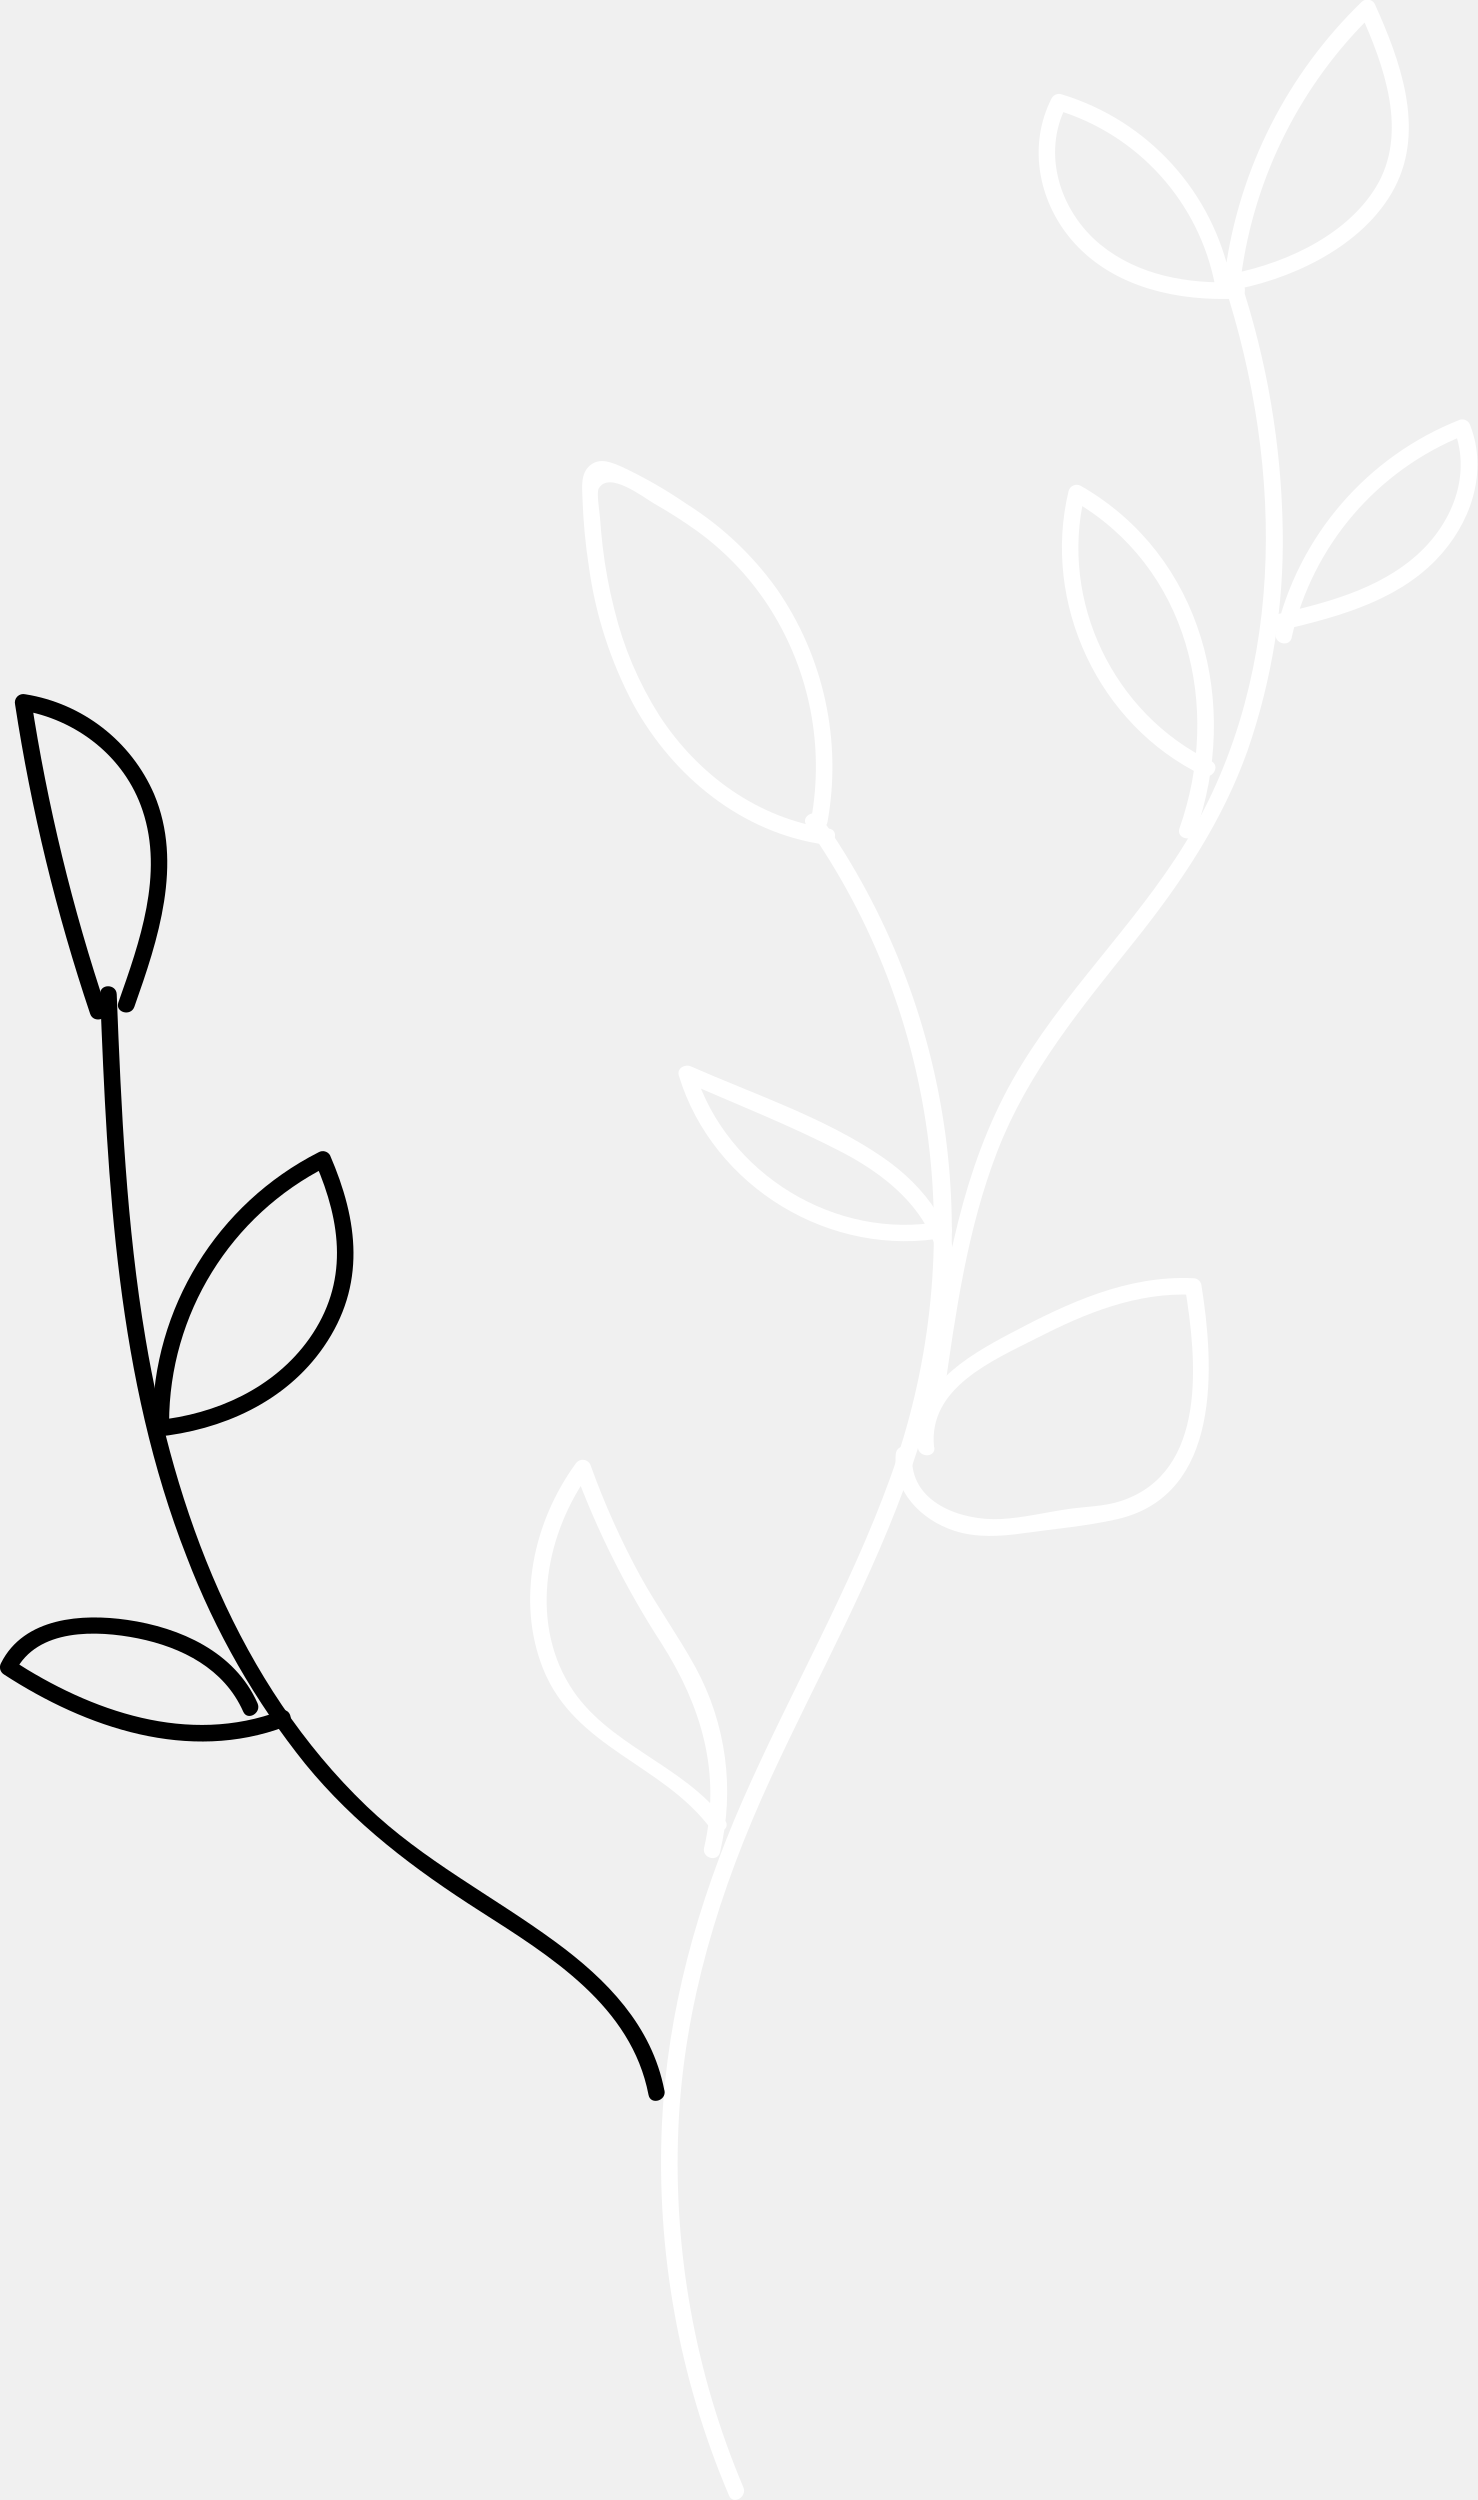
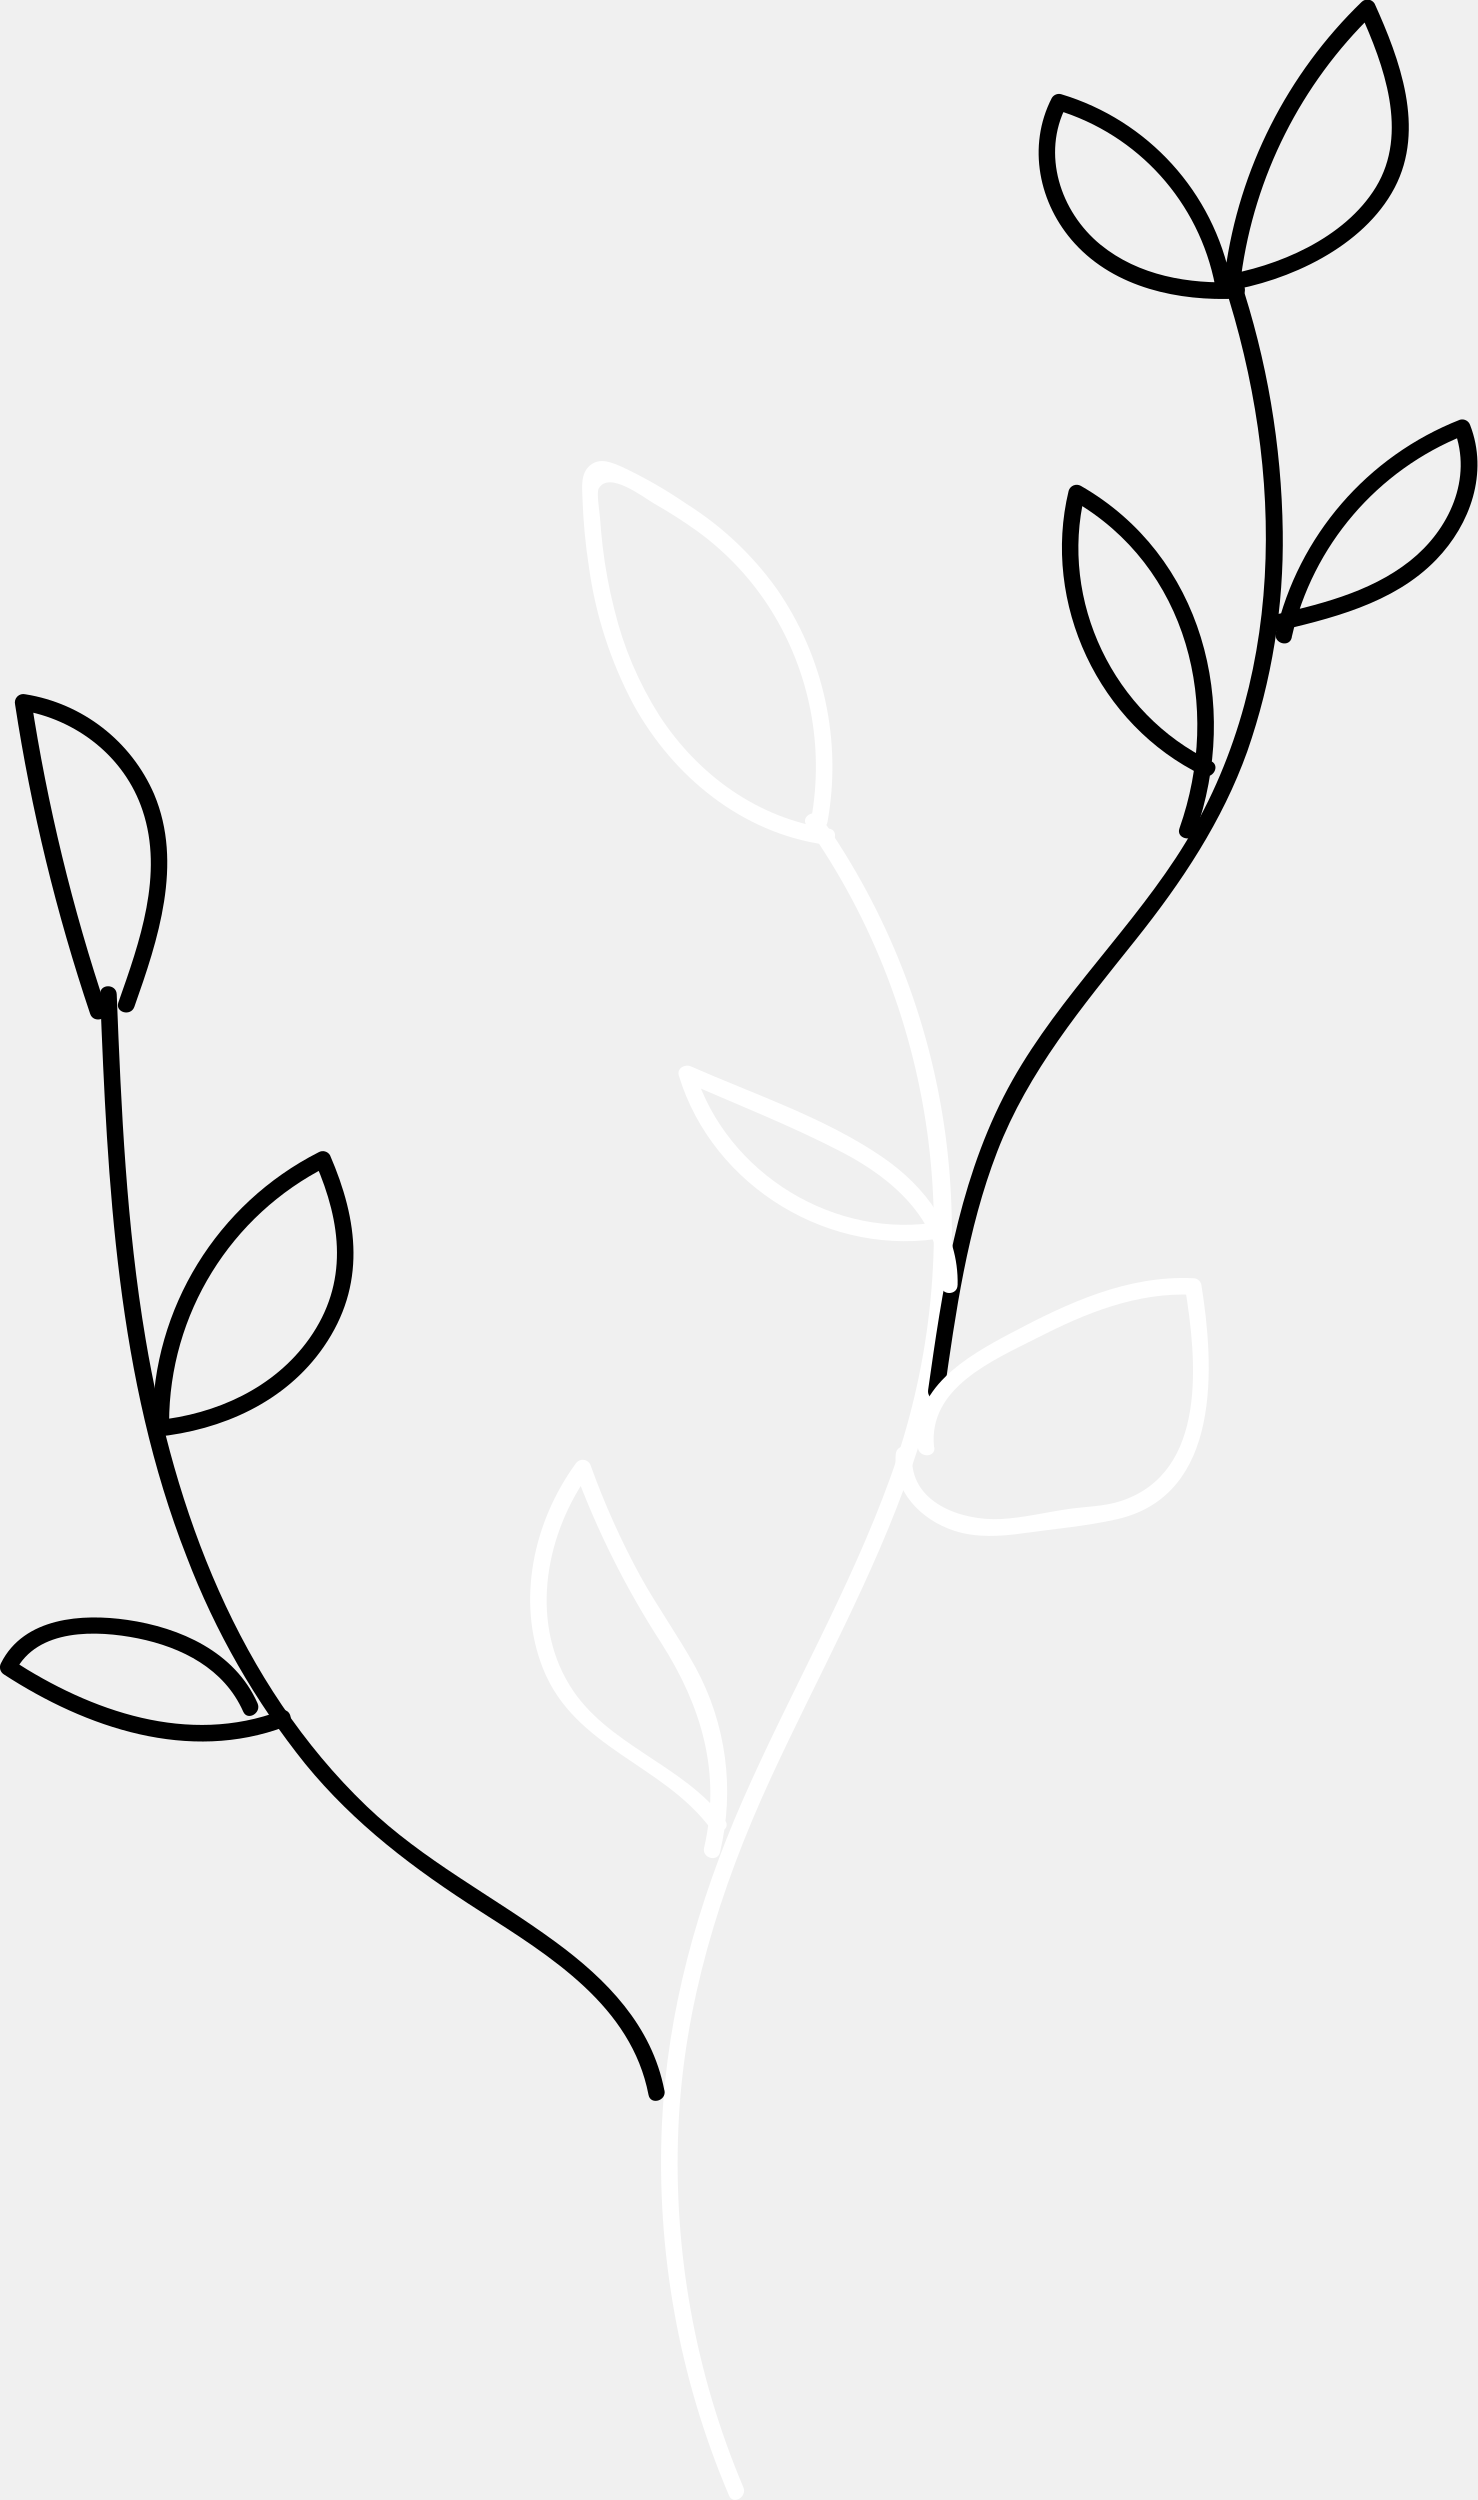
<svg xmlns="http://www.w3.org/2000/svg" id="Layer_1" data-name="Layer 1" viewBox="0 0 267.44 452.56">
  <g id="base">
    <path d="M289.47,487.25a150.44,150.44,0,0,1-11.76-65c.95-22.31,7.43-43.2,16.73-63.36,8.55-18.55,18.61-36.46,25.32-55.81a129.86,129.86,0,0,0-16.27-118.19c-1.1-1.57-3.71-.07-2.59,1.51C325.28,221,330.38,265.12,316,304.69c-7.29,20.08-18.06,38.64-26.63,58.16-8.19,18.66-13.64,38.09-14.63,58.52a153.82,153.82,0,0,0,12.14,67.39c.75,1.77,3.34.24,2.59-1.51Z" transform="translate(-154.91 -37)" />
  </g>
  <g id="right-branch">
    <path d="M325.8,289.42c2.1-14.82,4.21-29.88,9.62-43.92,5.63-14.61,15.47-26.32,25.11-38.42,8.34-10.47,15.64-21.41,20.18-34.09a115.78,115.78,0,0,0,6.41-39.75,151.57,151.57,0,0,0-7.81-45.93c-.6-1.83-3.5-1-2.89.8,11.13,34.07,11.61,73.42-8.69,104.25-9.76,14.83-23,27.23-31.14,43.16-8.4,16.48-11.1,35-13.67,53.11-.27,1.89,2.62,2.7,2.89.8Z" transform="translate(-154.91 -37)" />
    <path d="M371.31,187.74c8.21-23.21,1.33-50.13-20.75-62.79a1.52,1.52,0,0,0-2.2.9c-4.91,20.33,5.41,42.43,24.3,51.53,1.73.83,3.25-1.75,1.51-2.59-17.67-8.51-27.53-29-22.92-48.14l-2.2.9c21,12,27.14,37.44,19.37,59.4-.65,1.82,2.25,2.61,2.89.8Z" transform="translate(-154.91 -37)" />
    <path d="M379.59,86.93a81.05,81.05,0,0,1,23.89-47.39l-2.36-.3c4.31,9.54,8.85,21.85,2.84,31.67-5.68,9.27-17.79,14.39-28.07,16l1.85,1A44.31,44.31,0,0,0,347,54.05a1.52,1.52,0,0,0-1.69.69c-4.49,8.72-2.37,19.17,4.14,26.32,7.36,8.09,18.87,10.5,29.38,10,1.92-.09,1.93-3.09,0-3-8.71.39-17.8-1.13-24.72-6.78-7.3-6-10.65-16.41-6.2-25.05l-1.69.69a41.31,41.31,0,0,1,28.66,31.8,1.54,1.54,0,0,0,1.85,1c11.44-1.78,25-8,30.63-18.72s.94-23.27-3.61-33.34a1.51,1.51,0,0,0-2.36-.3A83.64,83.64,0,0,0,376.7,86.13c-.26,1.89,2.63,2.7,2.89.8Z" transform="translate(-154.91 -37)" />
    <path d="M388.75,152.32A51.69,51.69,0,0,1,420,115.79l-1.85-1c3.4,8.84-.91,18.13-8,23.75-7.38,5.85-16.88,8-25.86,10.07-1.88.44-1.08,3.33.8,2.89,10.49-2.44,22.06-5.15,29.82-13.2,6.2-6.42,9.45-15.73,6.14-24.32a1.52,1.52,0,0,0-1.85-1,54.8,54.8,0,0,0-33.34,38.63c-.43,1.88,2.46,2.68,2.89.8Z" transform="translate(-154.91 -37)" />
  </g>
  <g id="base-leaves">
    <path d="M285.26,372.24a47,47,0,0,0-4.41-33.34c-3.11-5.7-6.95-11-10.07-16.67a142.33,142.33,0,0,1-8.93-19.9,1.52,1.52,0,0,0-2.74-.36c-7.61,10.44-10.78,24.8-5.9,37.09,5.72,14.39,21.72,17.3,30.37,29,1.14,1.53,3.74,0,2.59-1.51-7.59-10.22-21.5-13.57-28.17-24.51-7.31-12-4.21-27.66,3.7-38.5l-2.74-.36a158.51,158.51,0,0,0,15.65,31.24c7.31,11.47,10.88,23.51,7.76,37.07-.43,1.88,2.46,2.68,2.89.8Z" transform="translate(-154.91 -37)" />
    <path d="M304.7,185.86a56.58,56.58,0,0,0-9.16-42.23,58,58,0,0,0-16.32-15.39,82.72,82.72,0,0,0-11.71-6.72c-1.82-.78-3.91-1.76-5.73-.32s-1.49,4-1.43,6a103.69,103.69,0,0,0,1.18,12.51,74.66,74.66,0,0,0,8.09,24.9c7.18,13,19.63,23.18,34.57,25.28,1.89.27,2.7-2.63.8-2.89-12.84-1.8-23.75-9.73-30.74-20.5a64.05,64.05,0,0,1-8.11-19.08A87.75,87.75,0,0,1,264,135.86q-.3-2.59-.48-5.2c-.06-.83-.65-4.47-.24-5.2,1.84-3.34,8.06,1.55,10.1,2.73a88.3,88.3,0,0,1,7.8,5,51.46,51.46,0,0,1,13.4,14.41,53.47,53.47,0,0,1,7.22,37.43c-.34,1.89,2.55,2.7,2.89.8Z" transform="translate(-154.91 -37)" />
    <path d="M324,299c-1.16-10.79,10.64-15.72,18.6-19.78,8.9-4.55,18.12-8.32,28.31-7.84l-1.45-1.1c2.06,12.74,4.19,33.23-11.64,38.44-3,1-6.38,1-9.53,1.45-4.05.59-8.07,1.59-12.17,1.81-7.18.39-16.8-3-16.06-11.75.16-1.92-2.84-1.91-3,0-.56,6.7,4.57,11.94,10.67,13.9,4,1.28,8.3,1,12.38.43,5.61-.79,11.48-1.29,17-2.54,19.05-4.35,17.63-27.85,15.26-42.53a1.51,1.51,0,0,0-1.45-1.1c-11.95-.56-22.72,4.48-33,9.93-8.17,4.32-18,10-16.86,20.69.2,1.9,3.21,1.92,3,0Z" transform="translate(-154.91 -37)" />
    <path d="M328.26,269.69c.25-9.84-5.77-17.85-13.6-23.22-10.4-7.13-23.18-11.35-34.66-16.42-1.11-.49-2.62.33-2.2,1.69C284,252,305.42,264.87,326.17,261c1.9-.35,1.09-3.24-.8-2.89-19.12,3.55-39-8.61-44.69-27.18l-2.2,1.69c9.64,4.26,19.6,8.13,28.94,13s18.12,12.65,17.83,24c0,1.93,3,1.93,3,0Z" transform="translate(-154.91 -37)" />
  </g>
  <g id="left-branch">
    <path d="M275.18,415.43c-2.25-11.73-10.46-20.12-19.79-26.95-11.35-8.32-23.9-14.71-34.12-24.52-23.16-22.23-34.78-53.48-40-84.54-3.48-20.62-4.41-41.57-5.23-62.44-.08-1.92-3.08-1.93-3,0,1.34,34.29,3,69.55,15.68,101.87a139,139,0,0,0,21.45,37.46c8.94,10.94,19.77,19.07,31.59,26.63,12.8,8.19,27.46,17.2,30.55,33.29.36,1.89,3.26,1.09,2.89-.8Z" transform="translate(-154.91 -37)" />
    <path d="M174.16,219.72a334.76,334.76,0,0,1-13.59-56l-1.85,1.85c10,1.62,18.77,8.41,22,18.15,3.86,11.52-.53,23.84-4.38,34.74-.65,1.82,2.25,2.61,2.89.8,4.29-12.11,8.87-25.92,3.58-38.49a30.67,30.67,0,0,0-23.32-18.09,1.53,1.53,0,0,0-1.85,1.85,334.76,334.76,0,0,0,13.59,56c.61,1.82,3.51,1,2.89-.8Z" transform="translate(-154.91 -37)" />
    <path d="M185.52,294.49a52,52,0,0,1,28.59-46.31l-2.05-.54c4.65,10.76,6,21.55-1.15,31.67-6.38,9-16.89,13.69-27.65,14.79-1.9.19-1.92,3.2,0,3,11.82-1.21,23.32-6.26,30.24-16.28,7.73-11.18,6.28-22.85,1.15-34.7a1.52,1.52,0,0,0-2.05-.54,55,55,0,0,0-30.08,48.91,1.5,1.5,0,0,0,3,0Z" transform="translate(-154.91 -37)" />
    <path d="M201.54,345.35c-4.13-9.34-14-13.72-23.6-15.11-8.15-1.18-18.69-.47-22.85,7.83a1.54,1.54,0,0,0,.54,2.05c14.9,9.7,33.5,16,50.9,9.45,1.79-.68,1-3.58-.8-2.89-16.71,6.32-34.3.15-48.59-9.15l.54,2.05c3.95-7.88,14.76-7.48,22.17-6,8,1.62,15.65,5.49,19.09,13.27.78,1.76,3.37.24,2.59-1.51Z" transform="translate(-154.91 -37)" />
  </g>
  <style>
-         #right-branch, #base-leaves, #base {
+        #left-branch #right-branch, #base-leaves, #base {
          fill: white;
            stroke: green;
            stroke-width: 3px;
            stroke-linejoin: round;
            stroke-linecap: round;
            stroke-dasharray: 1000;
            stroke-dashoffset: 1000;
        }
            #right-branch, #base, #base-leaves {
            animation-name: branches;
            animation-duration: 10s;
        }
        @keyframes branches {
            from   { stroke-dashoffset: 1000; }
            to { stroke-dashoffset: 0; }
            }
        }
        
        
        #left-branch {
          fill: white;
            stroke: green;
            stroke-width: 3px;
            stroke-linejoin: round;
            stroke-linecap: round;
            stroke-dasharray: 1000;
            stroke-dashoffset: 1000;
        }
              #left-branch {
            animation-name: branch;
            animation-duration: 1s;
            animation-delay: 2s;
        }
        @keyframes branch {
            0%   { stroke-dashoffset: 1000; }
            100% { stroke-dashoffset: 0; }
            }
        }
        
        }
    </style>
</svg>
